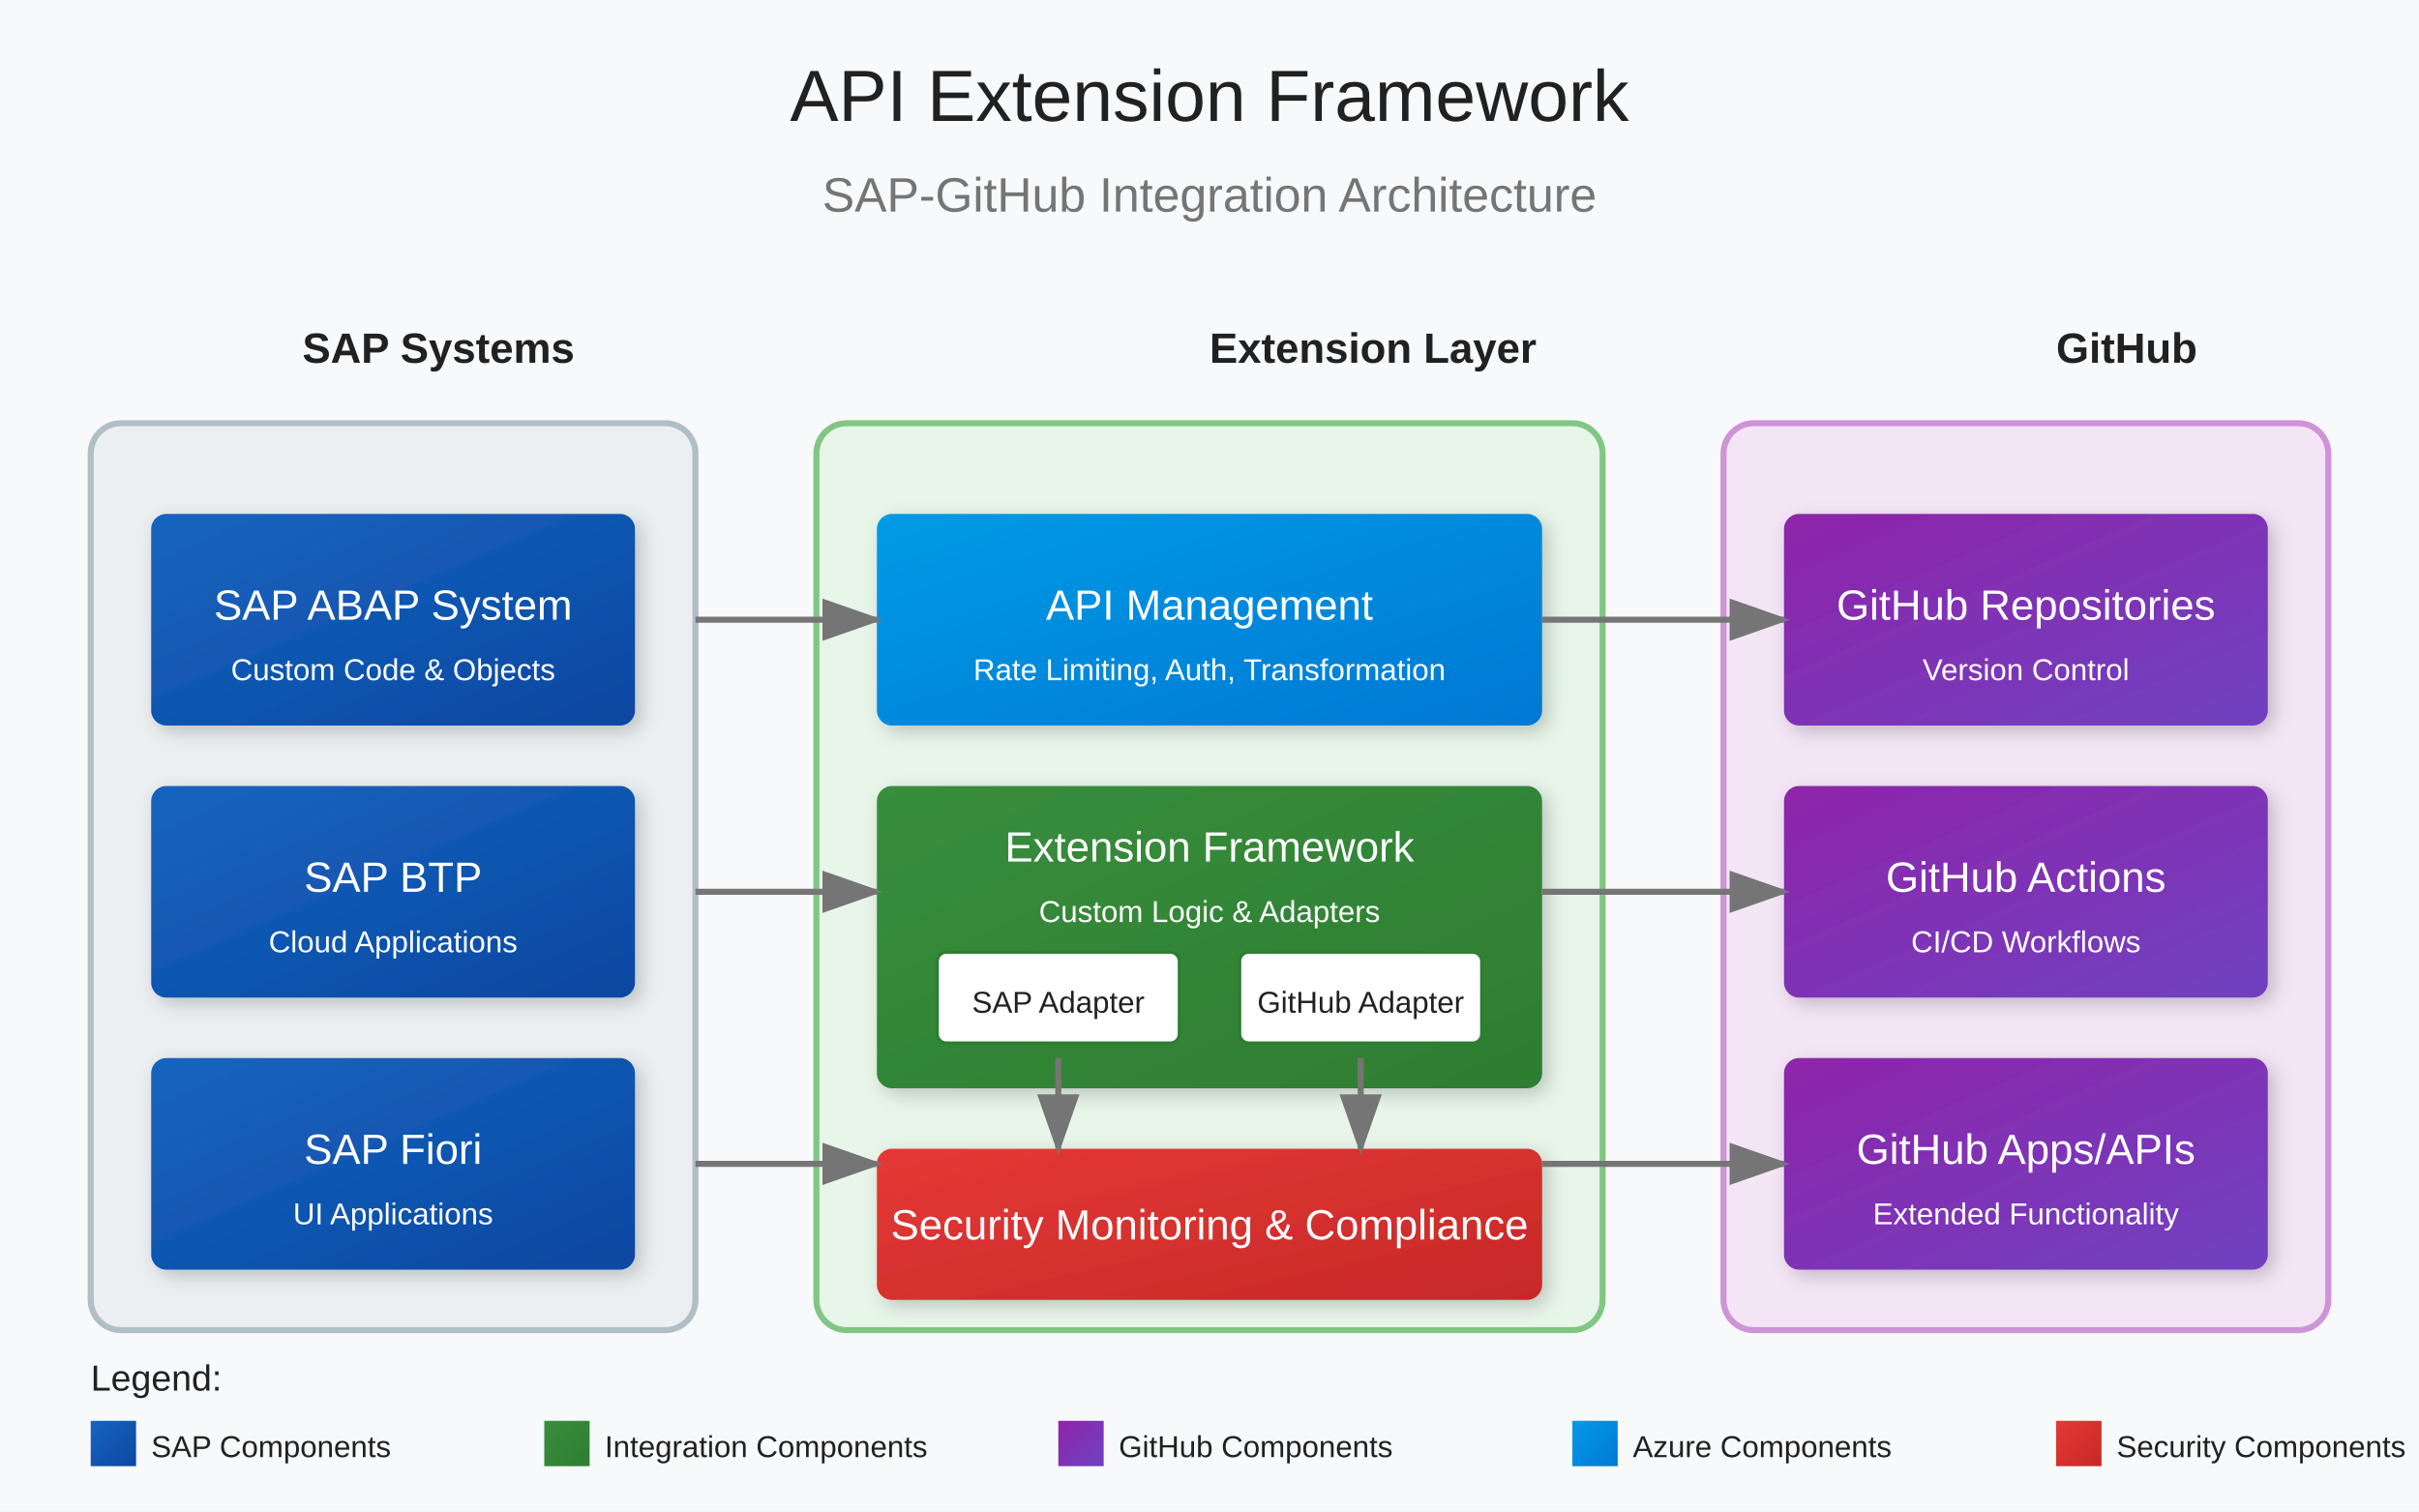
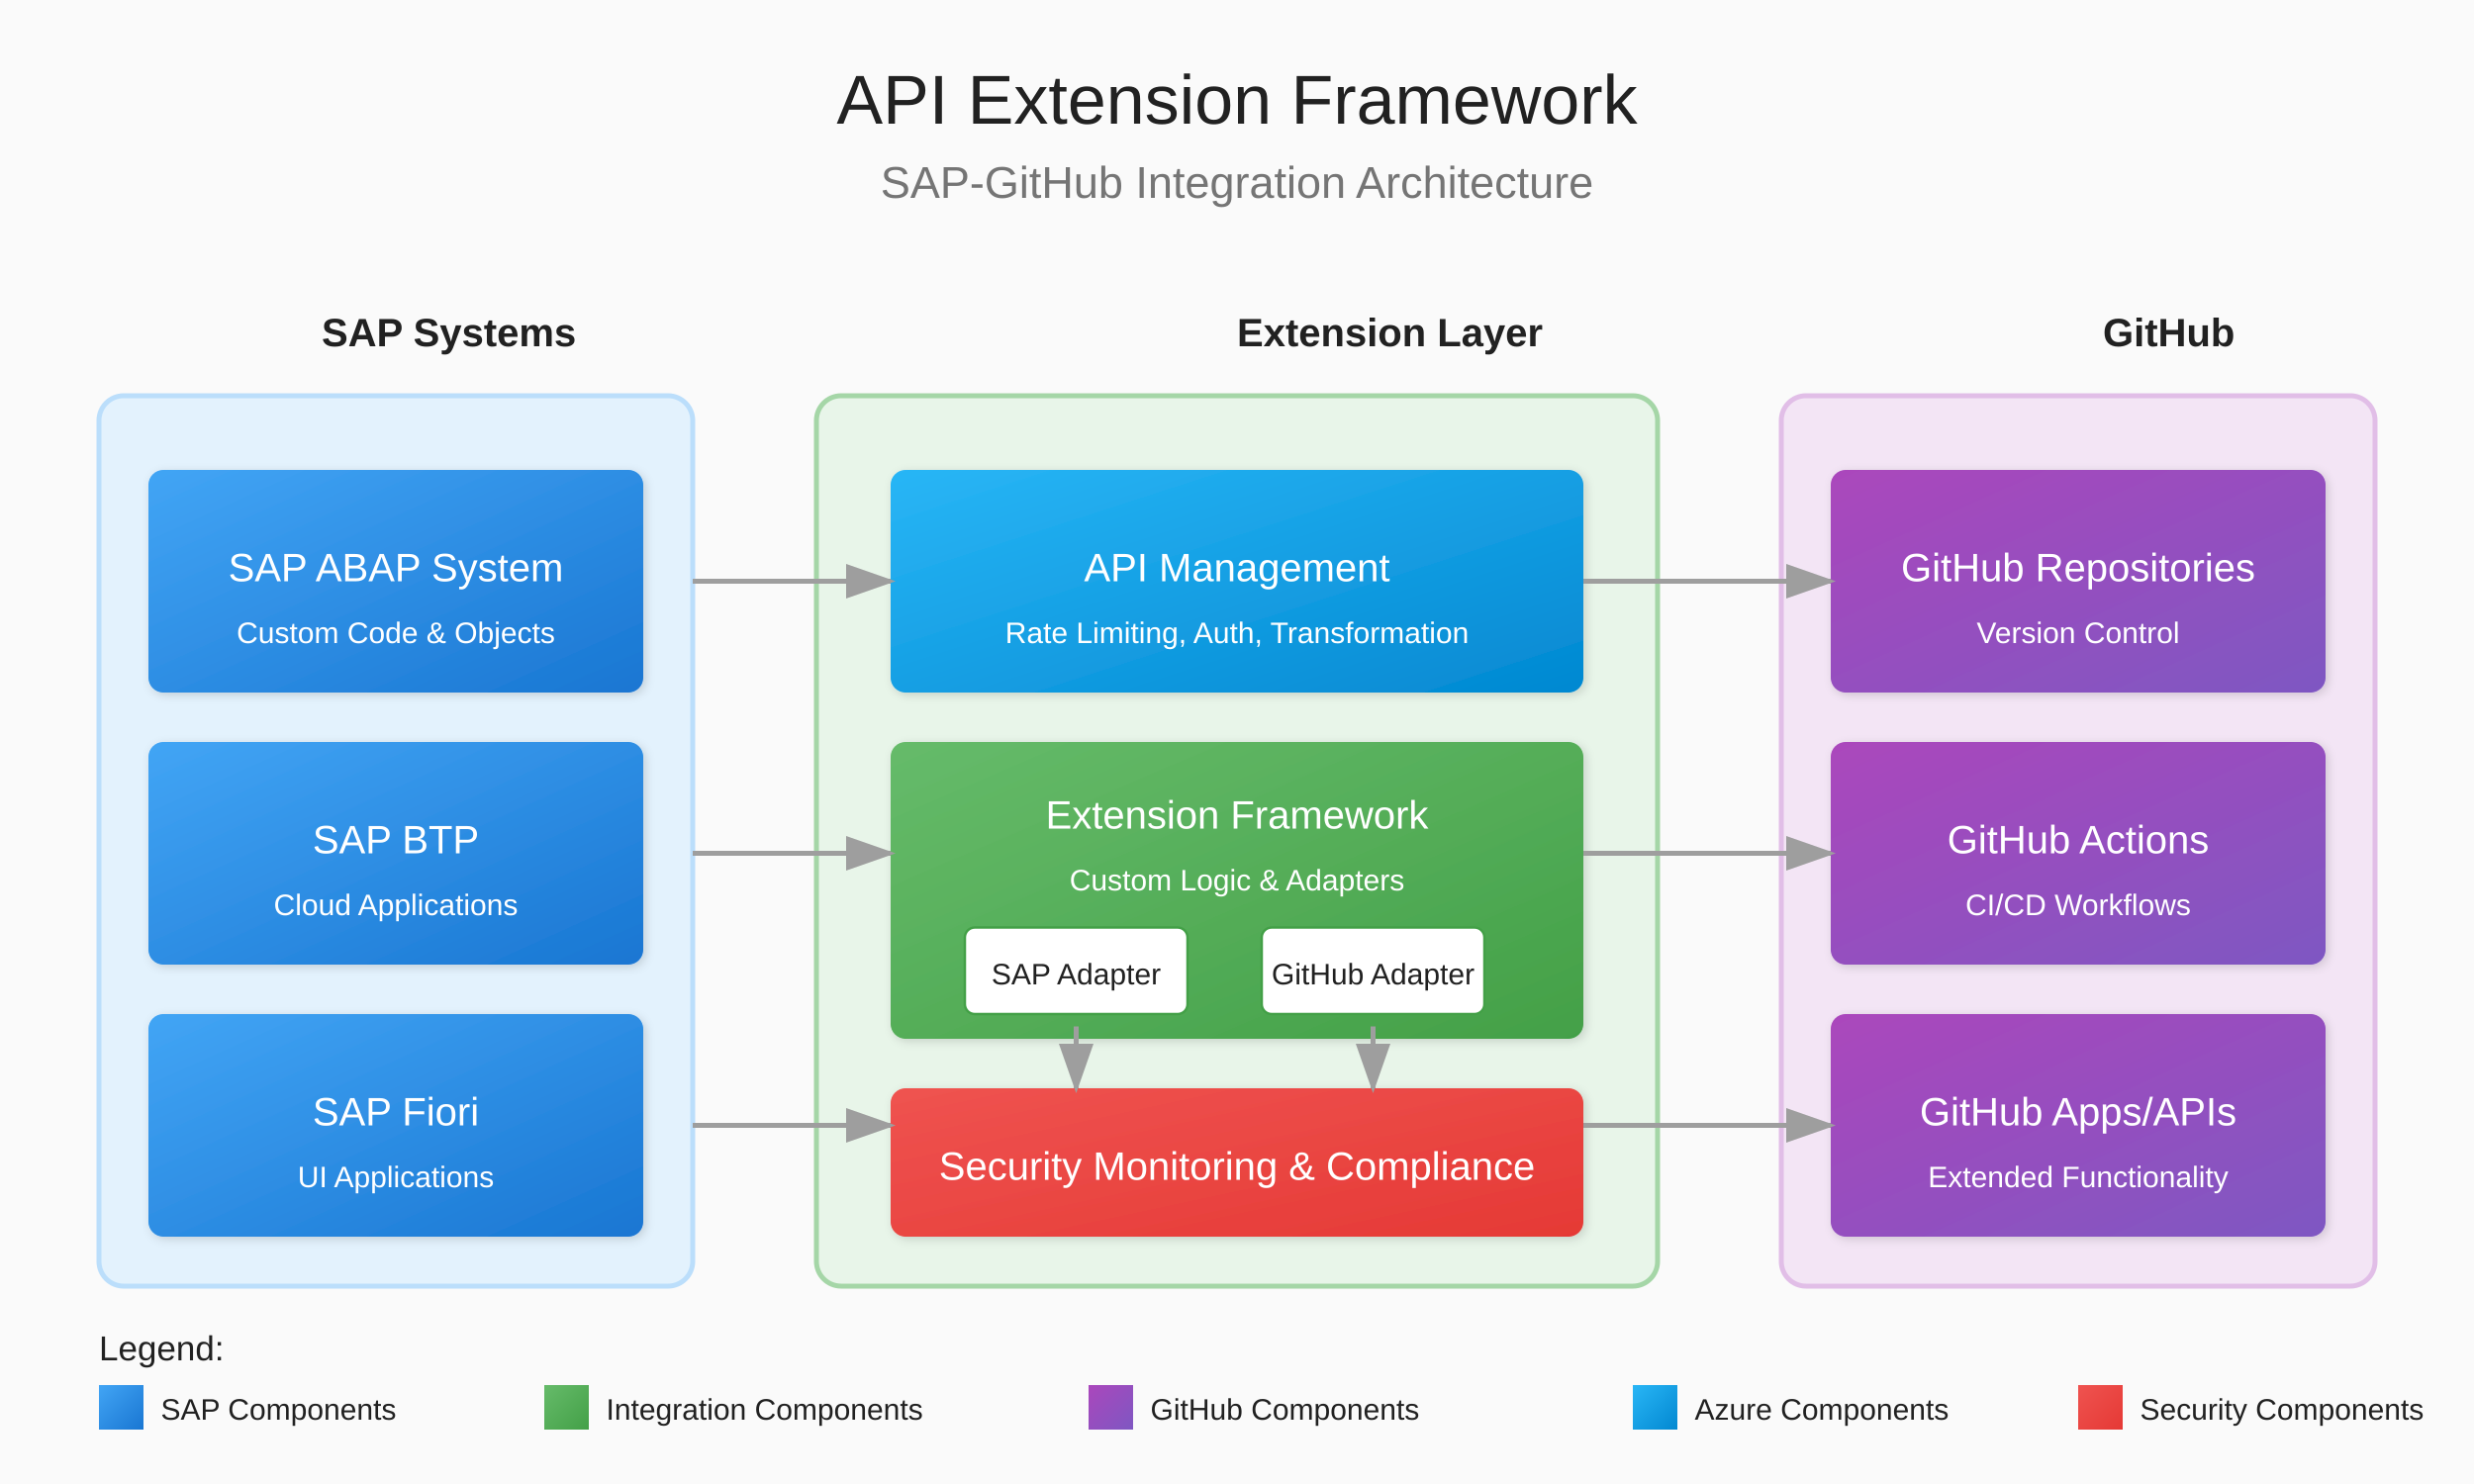
- <svg xmlns="http://www.w3.org/2000/svg" width="800" height="500" viewBox="0 0 800 500" role="img" aria-labelledby="title desc">
+ <svg xmlns="http://www.w3.org/2000/svg" width="1000" height="600" viewBox="0 0 1000 600" role="img" aria-labelledby="title desc">
  <defs>
    <marker id="arrowhead" markerWidth="10" markerHeight="7" refX="9" refY="3.5" orient="auto">
-       <polygon points="0 0, 10 3.5, 0 7" fill="#757575" />
+       <polygon points="0 0, 10 3.5, 0 7" fill="#9E9E9E" />
    </marker>
    <linearGradient id="sapGradient" x1="0%" y1="0%" x2="100%" y2="100%">
-       <stop offset="0%" style="stop-color:#1565C0;stop-opacity:1" />
-       <stop offset="100%" style="stop-color:#0D47A1;stop-opacity:1" />
+       <stop offset="0%" style="stop-color:#42A5F5;stop-opacity:1" />
+       <stop offset="100%" style="stop-color:#1976D2;stop-opacity:1" />
    </linearGradient>
    <linearGradient id="githubGradient" x1="0%" y1="0%" x2="100%" y2="100%">
-       <stop offset="0%" style="stop-color:#8E24AA;stop-opacity:1" />
-       <stop offset="100%" style="stop-color:#6F42C1;stop-opacity:1" />
+       <stop offset="0%" style="stop-color:#AB47BC;stop-opacity:1" />
+       <stop offset="100%" style="stop-color:#7E57C2;stop-opacity:1" />
    </linearGradient>
    <linearGradient id="msAzureGradient" x1="0%" y1="0%" x2="100%" y2="100%">
-       <stop offset="0%" style="stop-color:#039BE5;stop-opacity:1" />
-       <stop offset="100%" style="stop-color:#0078D4;stop-opacity:1" />
+       <stop offset="0%" style="stop-color:#29B6F6;stop-opacity:1" />
+       <stop offset="100%" style="stop-color:#0288D1;stop-opacity:1" />
    </linearGradient>
    <linearGradient id="securityGradient" x1="0%" y1="0%" x2="100%" y2="100%">
-       <stop offset="0%" style="stop-color:#E53935;stop-opacity:1" />
-       <stop offset="100%" style="stop-color:#C62828;stop-opacity:1" />
+       <stop offset="0%" style="stop-color:#EF5350;stop-opacity:1" />
+       <stop offset="100%" style="stop-color:#E53935;stop-opacity:1" />
    </linearGradient>
    <linearGradient id="integrationGradient" x1="0%" y1="0%" x2="100%" y2="100%">
-       <stop offset="0%" style="stop-color:#388E3C;stop-opacity:1" />
-       <stop offset="100%" style="stop-color:#2E7D32;stop-opacity:1" />
+       <stop offset="0%" style="stop-color:#66BB6A;stop-opacity:1" />
+       <stop offset="100%" style="stop-color:#43A047;stop-opacity:1" />
    </linearGradient>
    <filter id="dropShadow" x="-20%" y="-20%" width="140%" height="140%">
-       <feGaussianBlur in="SourceAlpha" stdDeviation="3" />
-       <feOffset dx="2" dy="2" result="offsetblur" />
+       <feGaussianBlur in="SourceAlpha" stdDeviation="2" />
+       <feOffset dx="1" dy="1" result="offsetblur" />
      <feComponentTransfer>
-         <feFuncA type="linear" slope="0.2" />
+         <feFuncA type="linear" slope="0.15" />
      </feComponentTransfer>
      <feMerge>
        <feMergeNode />
        <feMergeNode in="SourceGraphic" />
      </feMerge>
    </filter>
  </defs>
-   <rect width="800" height="500" fill="#f8f9fa" />
-   <text x="400" y="40" font-family="Arial, sans-serif" font-size="24" text-anchor="middle" fill="#212121">API Extension Framework</text>
-   <text x="400" y="70" font-family="Arial, sans-serif" font-size="16" text-anchor="middle" fill="#757575">SAP-GitHub Integration Architecture</text>
-   <text x="100" y="120" font-family="Arial, sans-serif" font-size="14" font-weight="bold" fill="#212121">SAP Systems</text>
-   <text x="400" y="120" font-family="Arial, sans-serif" font-size="14" font-weight="bold" fill="#212121">Extension Layer</text>
-   <text x="680" y="120" font-family="Arial, sans-serif" font-size="14" font-weight="bold" fill="#212121">GitHub</text>
-   <rect x="30" y="140" width="200" height="300" rx="10" ry="10" fill="#ECEFF1" stroke="#B0BEC5" stroke-width="2" />
-   <rect x="50" y="170" width="160" height="70" rx="5" ry="5" fill="url(#sapGradient)" filter="url(#dropShadow)" />
-   <text x="130" y="205" font-family="Arial, sans-serif" font-size="14" text-anchor="middle" fill="#FFFFFF">SAP ABAP System</text>
-   <text x="130" y="225" font-family="Arial, sans-serif" font-size="10" text-anchor="middle" fill="#FFFFFF">Custom Code &amp; Objects</text>
-   <rect x="50" y="260" width="160" height="70" rx="5" ry="5" fill="url(#sapGradient)" filter="url(#dropShadow)" />
-   <text x="130" y="295" font-family="Arial, sans-serif" font-size="14" text-anchor="middle" fill="#FFFFFF">SAP BTP</text>
-   <text x="130" y="315" font-family="Arial, sans-serif" font-size="10" text-anchor="middle" fill="#FFFFFF">Cloud Applications</text>
-   <rect x="50" y="350" width="160" height="70" rx="5" ry="5" fill="url(#sapGradient)" filter="url(#dropShadow)" />
-   <text x="130" y="385" font-family="Arial, sans-serif" font-size="14" text-anchor="middle" fill="#FFFFFF">SAP Fiori</text>
-   <text x="130" y="405" font-family="Arial, sans-serif" font-size="10" text-anchor="middle" fill="#FFFFFF">UI Applications</text>
-   <rect x="270" y="140" width="260" height="300" rx="10" ry="10" fill="#E8F5E9" stroke="#81C784" stroke-width="2" />
-   <rect x="290" y="170" width="220" height="70" rx="5" ry="5" fill="url(#msAzureGradient)" filter="url(#dropShadow)" />
-   <text x="400" y="205" font-family="Arial, sans-serif" font-size="14" text-anchor="middle" fill="#FFFFFF">API Management</text>
-   <text x="400" y="225" font-family="Arial, sans-serif" font-size="10" text-anchor="middle" fill="#FFFFFF">Rate Limiting, Auth, Transformation</text>
-   <rect x="290" y="260" width="220" height="100" rx="5" ry="5" fill="url(#integrationGradient)" filter="url(#dropShadow)" />
-   <text x="400" y="285" font-family="Arial, sans-serif" font-size="14" text-anchor="middle" fill="#FFFFFF">Extension Framework</text>
-   <text x="400" y="305" font-family="Arial, sans-serif" font-size="10" text-anchor="middle" fill="#FFFFFF">Custom Logic &amp; Adapters</text>
-   <rect x="310" y="315" width="80" height="30" rx="3" ry="3" fill="#FFFFFF" stroke="#2E7D32" stroke-width="1" />
-   <text x="350" y="335" font-family="Arial, sans-serif" font-size="10" text-anchor="middle" fill="#212121">SAP Adapter</text>
-   <rect x="410" y="315" width="80" height="30" rx="3" ry="3" fill="#FFFFFF" stroke="#2E7D32" stroke-width="1" />
-   <text x="450" y="335" font-family="Arial, sans-serif" font-size="10" text-anchor="middle" fill="#212121">GitHub Adapter</text>
-   <rect x="290" y="380" width="220" height="50" rx="5" ry="5" fill="url(#securityGradient)" filter="url(#dropShadow)" />
-   <text x="400" y="410" font-family="Arial, sans-serif" font-size="14" text-anchor="middle" fill="#FFFFFF">Security Monitoring &amp; Compliance</text>
-   <rect x="570" y="140" width="200" height="300" rx="10" ry="10" fill="#F3E5F5" stroke="#CE93D8" stroke-width="2" />
-   <rect x="590" y="170" width="160" height="70" rx="5" ry="5" fill="url(#githubGradient)" filter="url(#dropShadow)" />
-   <text x="670" y="205" font-family="Arial, sans-serif" font-size="14" text-anchor="middle" fill="#FFFFFF">GitHub Repositories</text>
-   <text x="670" y="225" font-family="Arial, sans-serif" font-size="10" text-anchor="middle" fill="#FFFFFF">Version Control</text>
-   <rect x="590" y="260" width="160" height="70" rx="5" ry="5" fill="url(#githubGradient)" filter="url(#dropShadow)" />
-   <text x="670" y="295" font-family="Arial, sans-serif" font-size="14" text-anchor="middle" fill="#FFFFFF">GitHub Actions</text>
-   <text x="670" y="315" font-family="Arial, sans-serif" font-size="10" text-anchor="middle" fill="#FFFFFF">CI/CD Workflows</text>
-   <rect x="590" y="350" width="160" height="70" rx="5" ry="5" fill="url(#githubGradient)" filter="url(#dropShadow)" />
-   <text x="670" y="385" font-family="Arial, sans-serif" font-size="14" text-anchor="middle" fill="#FFFFFF">GitHub Apps/APIs</text>
-   <text x="670" y="405" font-family="Arial, sans-serif" font-size="10" text-anchor="middle" fill="#FFFFFF">Extended Functionality</text>
-   <line x1="230" y1="205" x2="290" y2="205" stroke="#757575" stroke-width="2" marker-end="url(#arrowhead)" />
-   <line x1="230" y1="295" x2="290" y2="295" stroke="#757575" stroke-width="2" marker-end="url(#arrowhead)" />
-   <line x1="230" y1="385" x2="290" y2="385" stroke="#757575" stroke-width="2" marker-end="url(#arrowhead)" />
-   <line x1="510" y1="205" x2="590" y2="205" stroke="#757575" stroke-width="2" marker-end="url(#arrowhead)" />
-   <line x1="510" y1="295" x2="590" y2="295" stroke="#757575" stroke-width="2" marker-end="url(#arrowhead)" />
-   <line x1="510" y1="385" x2="590" y2="385" stroke="#757575" stroke-width="2" marker-end="url(#arrowhead)" />
-   <line x1="350" y1="350" x2="350" y2="380" stroke="#757575" stroke-width="2" marker-end="url(#arrowhead)" />
-   <line x1="450" y1="350" x2="450" y2="380" stroke="#757575" stroke-width="2" marker-end="url(#arrowhead)" />
-   <g transform="translate(30, 460)">
-     <text x="0" y="0" font-family="Arial, sans-serif" font-size="12" fill="#212121">Legend:</text>
-     <rect x="0" y="10" width="15" height="15" fill="url(#sapGradient)" />
-     <text x="20" y="22" font-family="Arial, sans-serif" font-size="10" fill="#212121">SAP Components</text>
-     <rect x="150" y="10" width="15" height="15" fill="url(#integrationGradient)" />
-     <text x="170" y="22" font-family="Arial, sans-serif" font-size="10" fill="#212121">Integration Components</text>
-     <rect x="320" y="10" width="15" height="15" fill="url(#githubGradient)" />
-     <text x="340" y="22" font-family="Arial, sans-serif" font-size="10" fill="#212121">GitHub Components</text>
-     <rect x="490" y="10" width="15" height="15" fill="url(#msAzureGradient)" />
-     <text x="510" y="22" font-family="Arial, sans-serif" font-size="10" fill="#212121">Azure Components</text>
-     <rect x="650" y="10" width="15" height="15" fill="url(#securityGradient)" />
-     <text x="670" y="22" font-family="Arial, sans-serif" font-size="10" fill="#212121">Security Components</text>
+   <rect width="1000" height="600" fill="#FAFAFA" />
+   <text x="500" y="50" font-family="Arial, sans-serif" font-size="28" text-anchor="middle" fill="#212121">API Extension Framework</text>
+   <text x="500" y="80" font-family="Arial, sans-serif" font-size="18" text-anchor="middle" fill="#757575">SAP-GitHub Integration Architecture</text>
+   <text x="130" y="140" font-family="Arial, sans-serif" font-size="16" font-weight="bold" fill="#212121">SAP Systems</text>
+   <text x="500" y="140" font-family="Arial, sans-serif" font-size="16" font-weight="bold" fill="#212121">Extension Layer</text>
+   <text x="850" y="140" font-family="Arial, sans-serif" font-size="16" font-weight="bold" fill="#212121">GitHub</text>
+   <rect x="40" y="160" width="240" height="360" rx="10" ry="10" fill="#E3F2FD" stroke="#BBDEFB" stroke-width="2" />
+   <rect x="60" y="190" width="200" height="90" rx="6" ry="6" fill="url(#sapGradient)" filter="url(#dropShadow)" />
+   <text x="160" y="235" font-family="Arial, sans-serif" font-size="16" text-anchor="middle" fill="#FFFFFF">SAP ABAP System</text>
+   <text x="160" y="260" font-family="Arial, sans-serif" font-size="12" text-anchor="middle" fill="#FFFFFF">Custom Code &amp; Objects</text>
+   <rect x="60" y="300" width="200" height="90" rx="6" ry="6" fill="url(#sapGradient)" filter="url(#dropShadow)" />
+   <text x="160" y="345" font-family="Arial, sans-serif" font-size="16" text-anchor="middle" fill="#FFFFFF">SAP BTP</text>
+   <text x="160" y="370" font-family="Arial, sans-serif" font-size="12" text-anchor="middle" fill="#FFFFFF">Cloud Applications</text>
+   <rect x="60" y="410" width="200" height="90" rx="6" ry="6" fill="url(#sapGradient)" filter="url(#dropShadow)" />
+   <text x="160" y="455" font-family="Arial, sans-serif" font-size="16" text-anchor="middle" fill="#FFFFFF">SAP Fiori</text>
+   <text x="160" y="480" font-family="Arial, sans-serif" font-size="12" text-anchor="middle" fill="#FFFFFF">UI Applications</text>
+   <rect x="330" y="160" width="340" height="360" rx="10" ry="10" fill="#E8F5E9" stroke="#A5D6A7" stroke-width="2" />
+   <rect x="360" y="190" width="280" height="90" rx="6" ry="6" fill="url(#msAzureGradient)" filter="url(#dropShadow)" />
+   <text x="500" y="235" font-family="Arial, sans-serif" font-size="16" text-anchor="middle" fill="#FFFFFF">API Management</text>
+   <text x="500" y="260" font-family="Arial, sans-serif" font-size="12" text-anchor="middle" fill="#FFFFFF">Rate Limiting, Auth, Transformation</text>
+   <rect x="360" y="300" width="280" height="120" rx="6" ry="6" fill="url(#integrationGradient)" filter="url(#dropShadow)" />
+   <text x="500" y="335" font-family="Arial, sans-serif" font-size="16" text-anchor="middle" fill="#FFFFFF">Extension Framework</text>
+   <text x="500" y="360" font-family="Arial, sans-serif" font-size="12" text-anchor="middle" fill="#FFFFFF">Custom Logic &amp; Adapters</text>
+   <rect x="390" y="375" width="90" height="35" rx="4" ry="4" fill="#FFFFFF" stroke="#43A047" stroke-width="1" />
+   <text x="435" y="398" font-family="Arial, sans-serif" font-size="12" text-anchor="middle" fill="#212121">SAP Adapter</text>
+   <rect x="510" y="375" width="90" height="35" rx="4" ry="4" fill="#FFFFFF" stroke="#43A047" stroke-width="1" />
+   <text x="555" y="398" font-family="Arial, sans-serif" font-size="12" text-anchor="middle" fill="#212121">GitHub Adapter</text>
+   <rect x="360" y="440" width="280" height="60" rx="6" ry="6" fill="url(#securityGradient)" filter="url(#dropShadow)" />
+   <text x="500" y="477" font-family="Arial, sans-serif" font-size="16" text-anchor="middle" fill="#FFFFFF">Security Monitoring &amp; Compliance</text>
+   <rect x="720" y="160" width="240" height="360" rx="10" ry="10" fill="#F3E5F5" stroke="#E1BEE7" stroke-width="2" />
+   <rect x="740" y="190" width="200" height="90" rx="6" ry="6" fill="url(#githubGradient)" filter="url(#dropShadow)" />
+   <text x="840" y="235" font-family="Arial, sans-serif" font-size="16" text-anchor="middle" fill="#FFFFFF">GitHub Repositories</text>
+   <text x="840" y="260" font-family="Arial, sans-serif" font-size="12" text-anchor="middle" fill="#FFFFFF">Version Control</text>
+   <rect x="740" y="300" width="200" height="90" rx="6" ry="6" fill="url(#githubGradient)" filter="url(#dropShadow)" />
+   <text x="840" y="345" font-family="Arial, sans-serif" font-size="16" text-anchor="middle" fill="#FFFFFF">GitHub Actions</text>
+   <text x="840" y="370" font-family="Arial, sans-serif" font-size="12" text-anchor="middle" fill="#FFFFFF">CI/CD Workflows</text>
+   <rect x="740" y="410" width="200" height="90" rx="6" ry="6" fill="url(#githubGradient)" filter="url(#dropShadow)" />
+   <text x="840" y="455" font-family="Arial, sans-serif" font-size="16" text-anchor="middle" fill="#FFFFFF">GitHub Apps/APIs</text>
+   <text x="840" y="480" font-family="Arial, sans-serif" font-size="12" text-anchor="middle" fill="#FFFFFF">Extended Functionality</text>
+   <line x1="280" y1="235" x2="360" y2="235" stroke="#9E9E9E" stroke-width="2" marker-end="url(#arrowhead)" />
+   <line x1="280" y1="345" x2="360" y2="345" stroke="#9E9E9E" stroke-width="2" marker-end="url(#arrowhead)" />
+   <line x1="280" y1="455" x2="360" y2="455" stroke="#9E9E9E" stroke-width="2" marker-end="url(#arrowhead)" />
+   <line x1="640" y1="235" x2="740" y2="235" stroke="#9E9E9E" stroke-width="2" marker-end="url(#arrowhead)" />
+   <line x1="640" y1="345" x2="740" y2="345" stroke="#9E9E9E" stroke-width="2" marker-end="url(#arrowhead)" />
+   <line x1="640" y1="455" x2="740" y2="455" stroke="#9E9E9E" stroke-width="2" marker-end="url(#arrowhead)" />
+   <line x1="435" y1="415" x2="435" y2="440" stroke="#9E9E9E" stroke-width="2" marker-end="url(#arrowhead)" />
+   <line x1="555" y1="415" x2="555" y2="440" stroke="#9E9E9E" stroke-width="2" marker-end="url(#arrowhead)" />
+   <g transform="translate(40, 550)">
+     <text x="0" y="0" font-family="Arial, sans-serif" font-size="14" fill="#212121">Legend:</text>
+     <rect x="0" y="10" width="18" height="18" fill="url(#sapGradient)" />
+     <text x="25" y="24" font-family="Arial, sans-serif" font-size="12" fill="#212121">SAP Components</text>
+     <rect x="180" y="10" width="18" height="18" fill="url(#integrationGradient)" />
+     <text x="205" y="24" font-family="Arial, sans-serif" font-size="12" fill="#212121">Integration Components</text>
+     <rect x="400" y="10" width="18" height="18" fill="url(#githubGradient)" />
+     <text x="425" y="24" font-family="Arial, sans-serif" font-size="12" fill="#212121">GitHub Components</text>
+     <rect x="620" y="10" width="18" height="18" fill="url(#msAzureGradient)" />
+     <text x="645" y="24" font-family="Arial, sans-serif" font-size="12" fill="#212121">Azure Components</text>
+     <rect x="800" y="10" width="18" height="18" fill="url(#securityGradient)" />
+     <text x="825" y="24" font-family="Arial, sans-serif" font-size="12" fill="#212121">Security Components</text>
  </g>
</svg>
